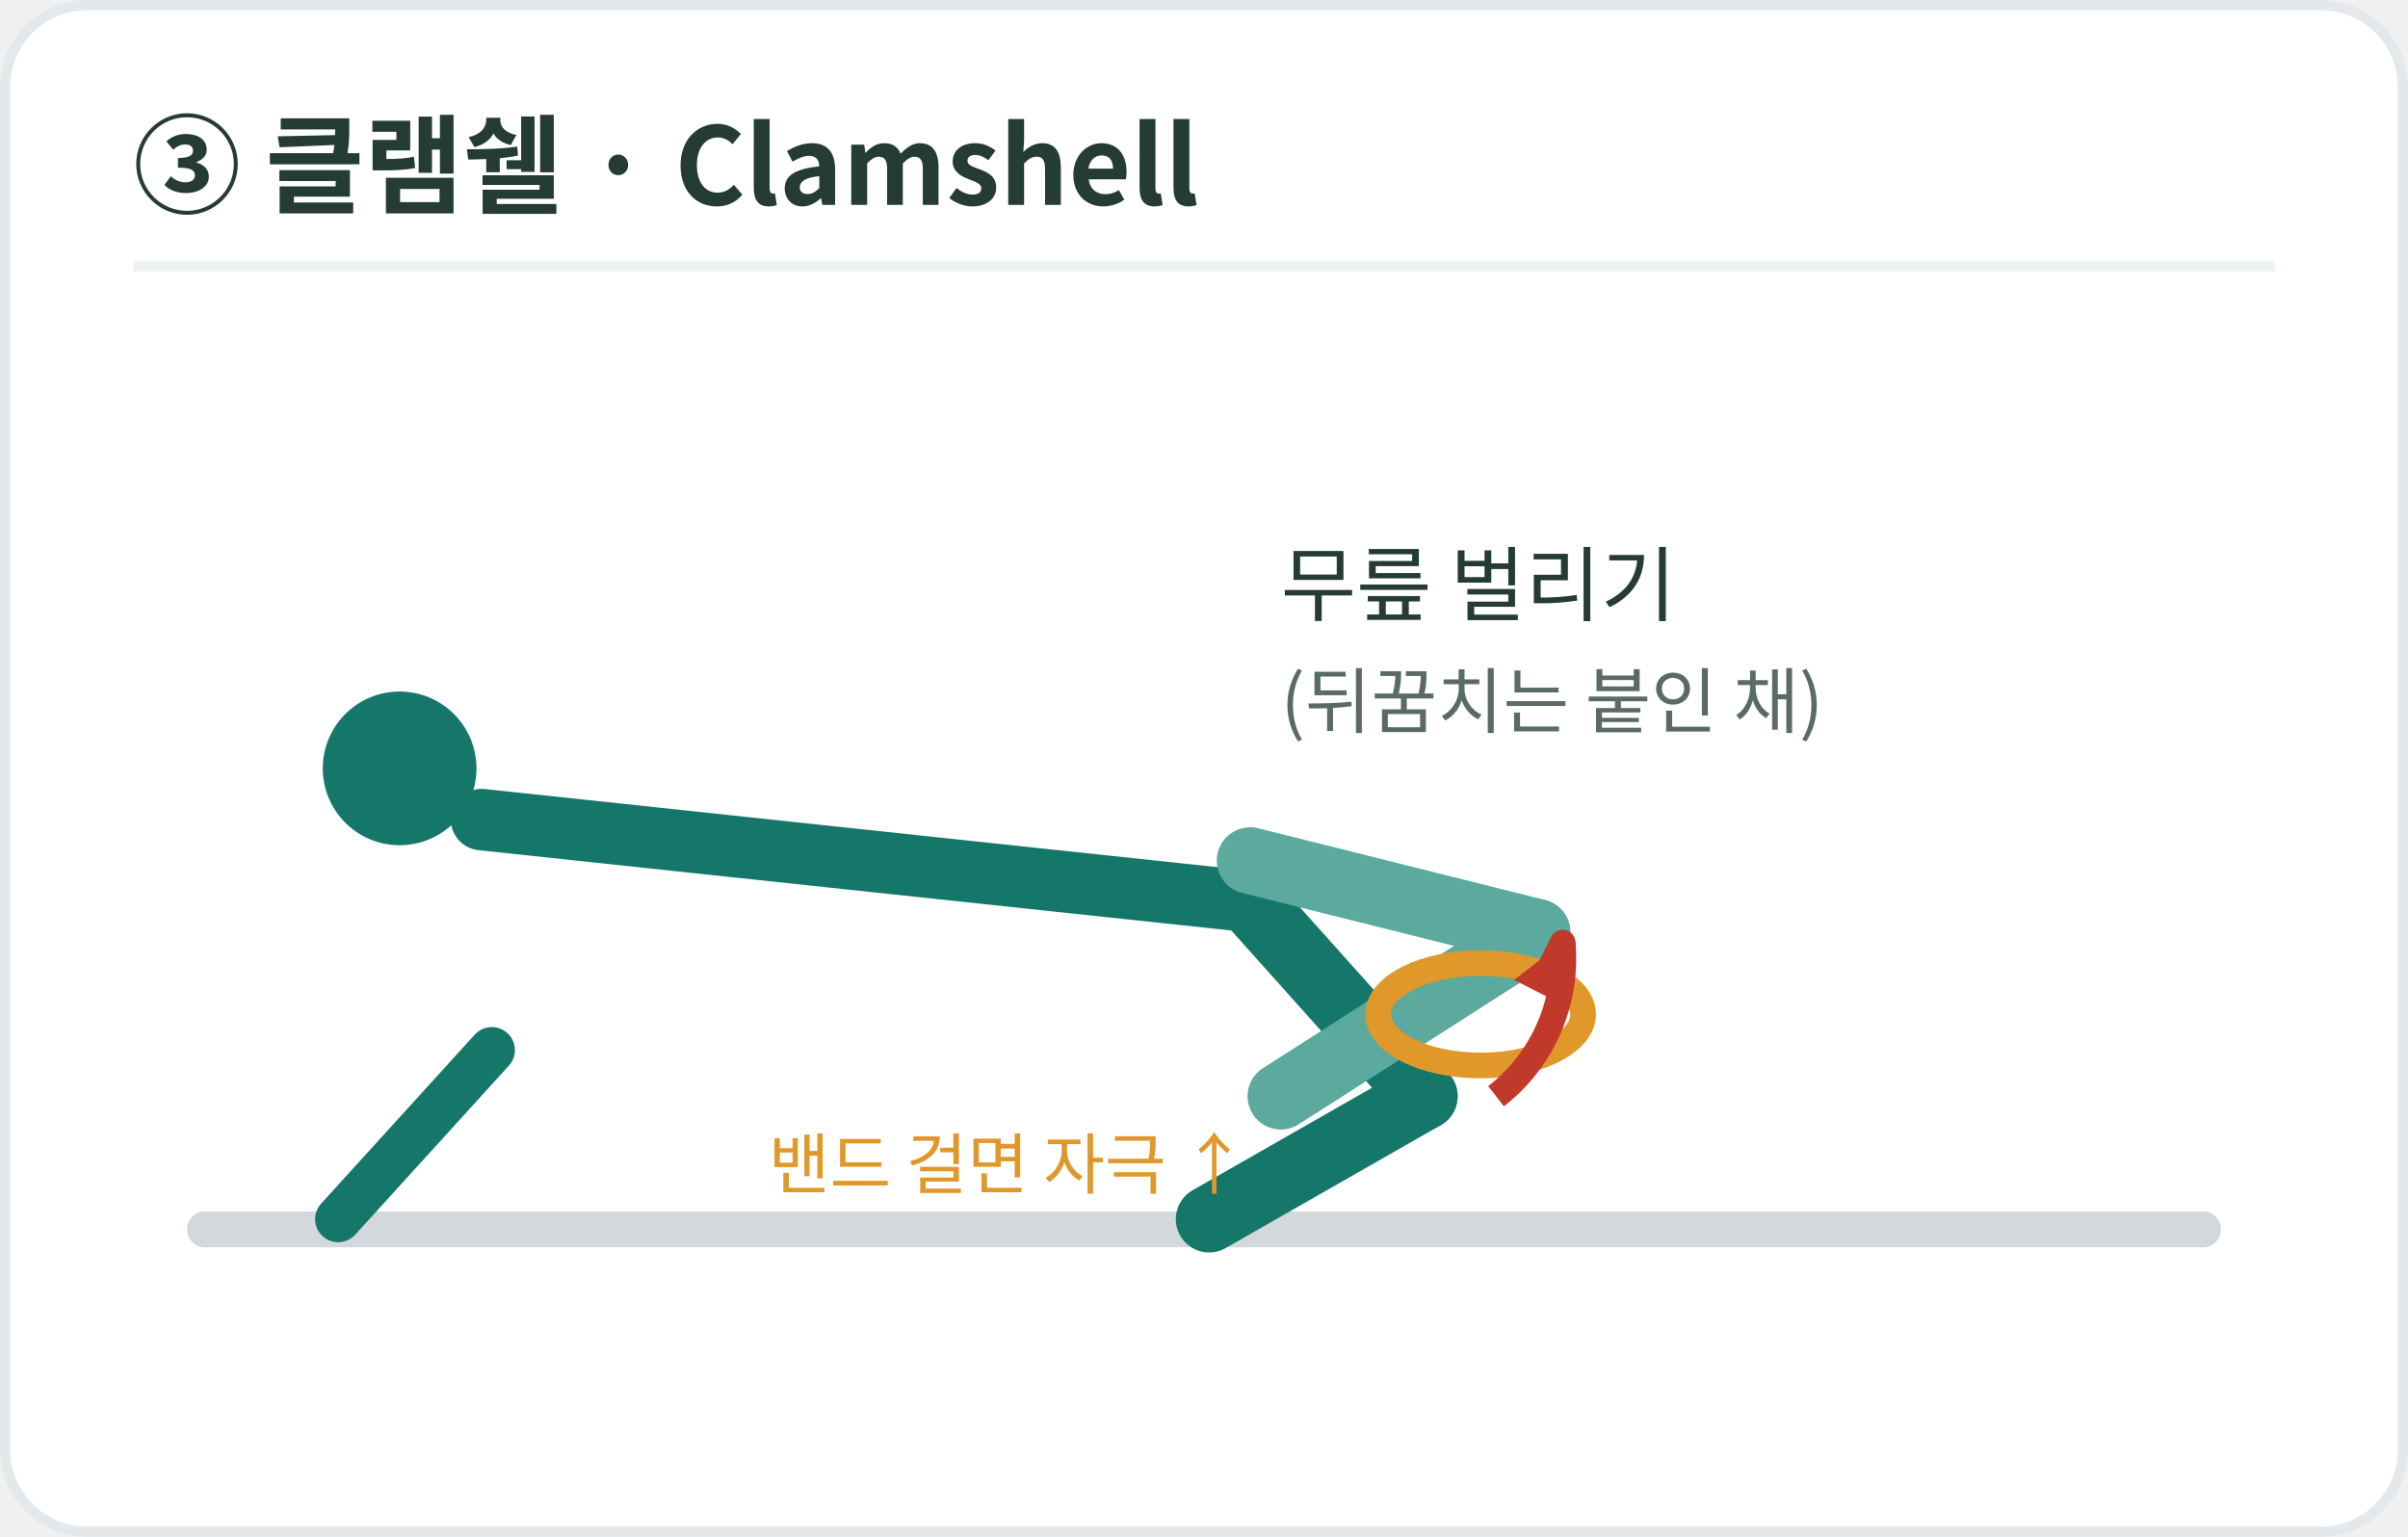
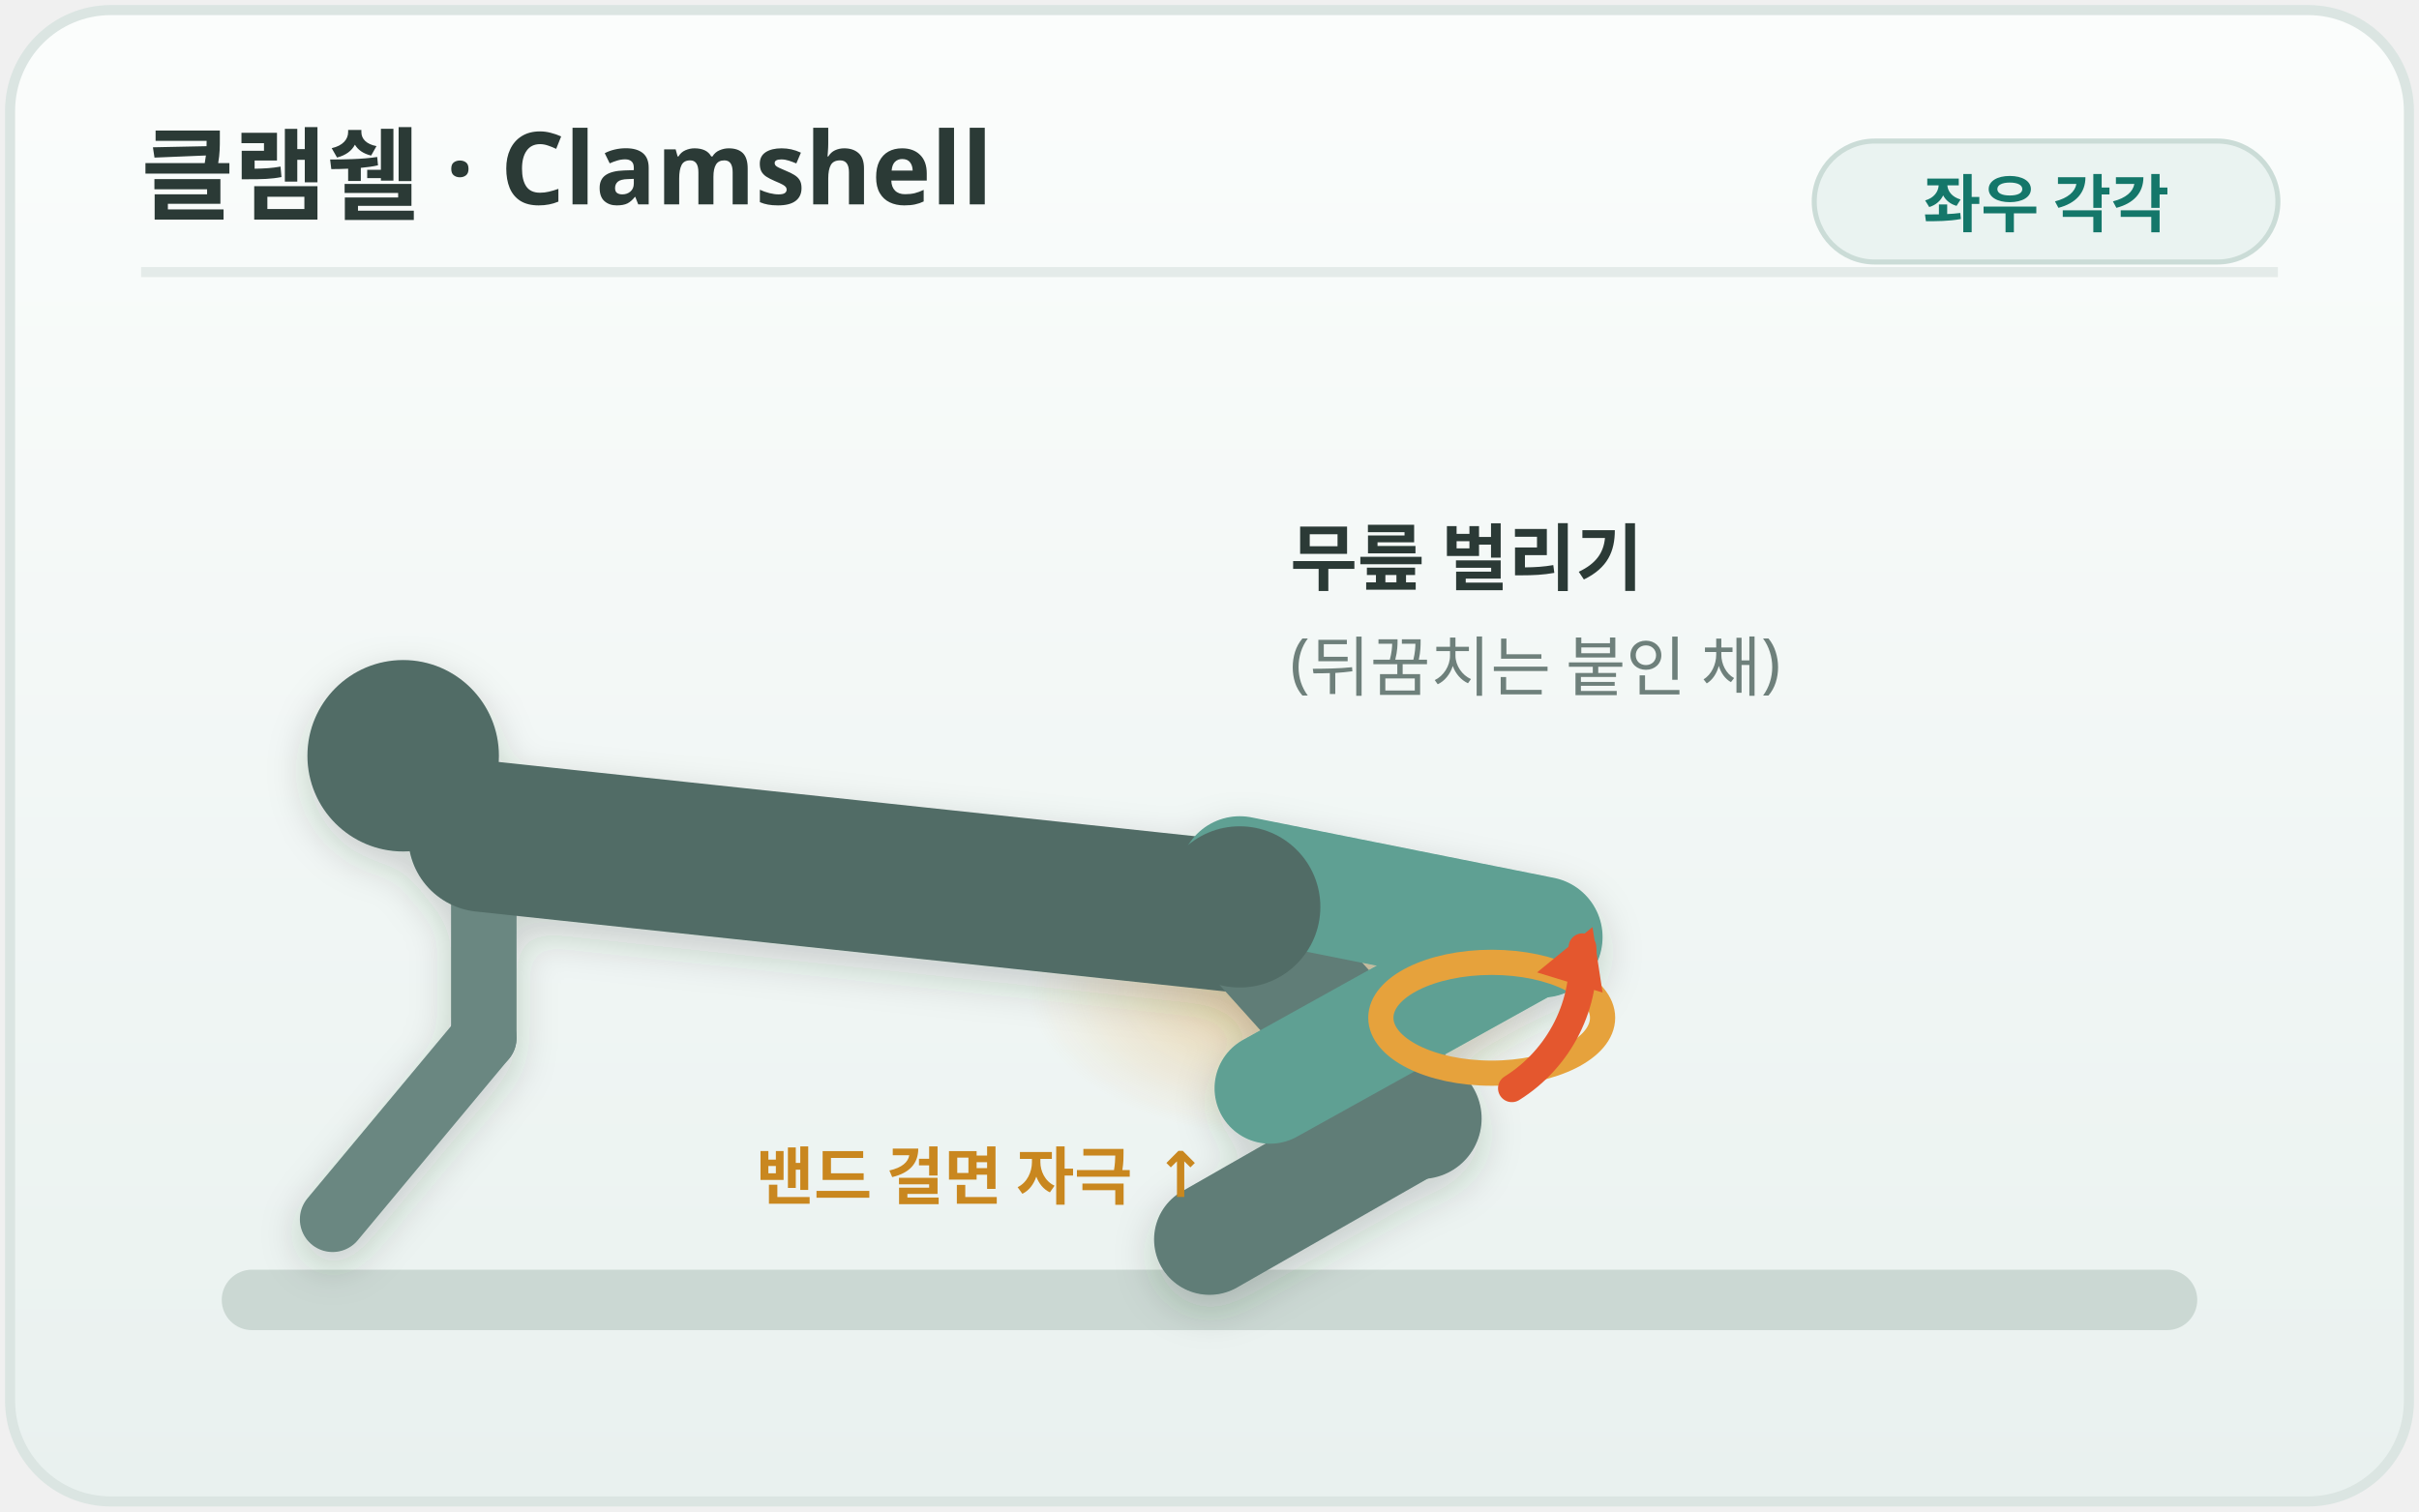
- <svg xmlns="http://www.w3.org/2000/svg" viewBox="0 0 470 300" font-family="Noto Sans CJK KR, sans-serif">
-   <rect x="1" y="1" width="468" height="298" rx="16" fill="#FFFFFF" stroke="#E4E8EA" stroke-width="2" />
-   <text x="26" y="40" font-size="21" font-weight="700" fill="#243B36">③ 클램쉘 · Clamshell</text>
-   <line x1="26" y1="52" x2="444" y2="52" stroke="#EEF1F2" stroke-width="2" />
-   <line x1="40" y1="240" x2="430" y2="240" stroke="#D3D8DD" stroke-width="7" stroke-linecap="round" />
-   <line x1="96" y1="205" x2="66" y2="238" stroke="#14776A" stroke-width="9" stroke-linecap="round" />
-   <circle cx="78" cy="150" r="15" fill="#14776A" />
-   <line x1="94" y1="160" x2="244" y2="176" stroke="#14776A" stroke-width="12" stroke-linecap="round" />
-   <line x1="244" y1="176" x2="278" y2="214" stroke="#14776A" stroke-width="13" stroke-linecap="round" />
-   <line x1="278" y1="214" x2="236" y2="238" stroke="#14776A" stroke-width="13" stroke-linecap="round" />
-   <line x1="244" y1="168" x2="300" y2="182" stroke="#5CA99E" stroke-width="13" stroke-linecap="round" />
-   <line x1="300" y1="182" x2="250" y2="214" stroke="#5CA99E" stroke-width="13" stroke-linecap="round" />
-   <ellipse cx="289" cy="198" rx="20" ry="10" fill="none" stroke="#E0982A" stroke-width="5" />
-   <path d="M 292 214 A 34 34 0 0 0 305 184" fill="none" stroke="#C0392B" stroke-width="5" />
-   <line x1="302" y1="190" x2="305" y2="184" stroke="#C0392B" stroke-width="5" stroke-linecap="round" />
-   <polygon points="305,184 304.8,196.0 295.5,191.3" fill="#C0392B" />
-   <text x="250" y="120" font-size="16" fill="#243B36" text-anchor="start" font-weight="400">무릎 벌리기</text>
-   <text x="250" y="142" font-size="14" fill="#5A6B66" text-anchor="start" font-weight="400">(뒤꿈치는 붙인 채)</text>
-   <text x="150" y="232" font-size="13" fill="#E0982A" text-anchor="start" font-weight="400">밴드 걸면 자극 ↑</text>
+ <svg xmlns="http://www.w3.org/2000/svg" viewBox="0 0 480 300" font-family="'Noto Sans KR','Apple SD Gothic Neo',sans-serif">
+   <defs>
+     <linearGradient id="bg" x1="0" y1="0" x2="0" y2="1">
+       <stop offset="0" stop-color="#FBFDFC" />
+       <stop offset="1" stop-color="#E9F1EF" />
+     </linearGradient>
+     <radialGradient id="glow" cx="50%" cy="50%" r="50%">
+       <stop offset="0" stop-color="#E0982A" stop-opacity="0.42" />
+       <stop offset="1" stop-color="#E0982A" stop-opacity="0" />
+     </radialGradient>
+     <filter id="soft" x="-30%" y="-30%" width="160%" height="160%">
+       <feDropShadow dx="0" dy="3" stdDeviation="4" flood-color="#22332F" flood-opacity="0.20" />
+     </filter>
+   </defs>
+   <rect x="2" y="2" width="476" height="296" rx="20" fill="url(#bg)" stroke="#DBE5E2" stroke-width="2" />
+   <text x="28" y="42" font-size="20" font-weight="700" fill="#2B3A36">클램쉘 · Clamshell</text>
+   <line x1="28" y1="54" x2="452" y2="54" stroke="#E4EBE9" stroke-width="2" />
+   <rect x="44" y="252" width="392" height="12" rx="6" fill="#CBD8D3" />
+   <ellipse cx="256" cy="196" rx="52" ry="30" fill="url(#glow)" />
+   <g filter="url(#soft)" stroke-linecap="round">
+     <line x1="96" y1="206" x2="66" y2="242" stroke="#6A8781" stroke-width="13" />
+     <line x1="96" y1="168" x2="96" y2="206" stroke="#6A8781" stroke-width="13" />
+     <line x1="96" y1="166" x2="246" y2="182" stroke="#516C66" stroke-width="30" />
+     <line x1="246" y1="182" x2="282" y2="222" stroke="#607D77" stroke-width="24" />
+     <line x1="282" y1="222" x2="240" y2="246" stroke="#607D77" stroke-width="22" />
+     <line x1="246" y1="174" x2="306" y2="186" stroke="#5EA093" stroke-width="24" />
+     <line x1="306" y1="186" x2="252" y2="216" stroke="#5EA093" stroke-width="22" />
+     <circle cx="246" cy="180" r="16" fill="#516C66" />
+     <circle cx="80" cy="150" r="19" fill="#516C66" />
+   </g>
+   <ellipse cx="296" cy="202" rx="22" ry="11" fill="none" stroke="#E6A23C" stroke-width="5" />
+   <path d="M 300 216 A 30 30 0 0 0 314 188" fill="none" stroke="#E4572E" stroke-width="5.5" stroke-linecap="round" />
+   <polygon points="316,184 305,193 318,197" fill="#E4572E" />
+   <text x="256" y="116" font-size="14.5" font-weight="600" fill="#2B3A36">무릎 벌리기</text>
+   <text x="256" y="136" font-size="13" fill="#6E807B">(뒤꿈치는 붙인 채)</text>
+   <text x="150" y="238" font-size="12.5" font-weight="600" fill="#C9871F">밴드 걸면 자극 ↑</text>
+   <rect x="360" y="28" width="92" height="24" rx="12" fill="#EAF3F1" stroke="#CBDCD7" />
+   <text x="406" y="45" font-size="12.5" font-weight="700" fill="#14776A" text-anchor="middle">좌우 각각</text>
</svg>
